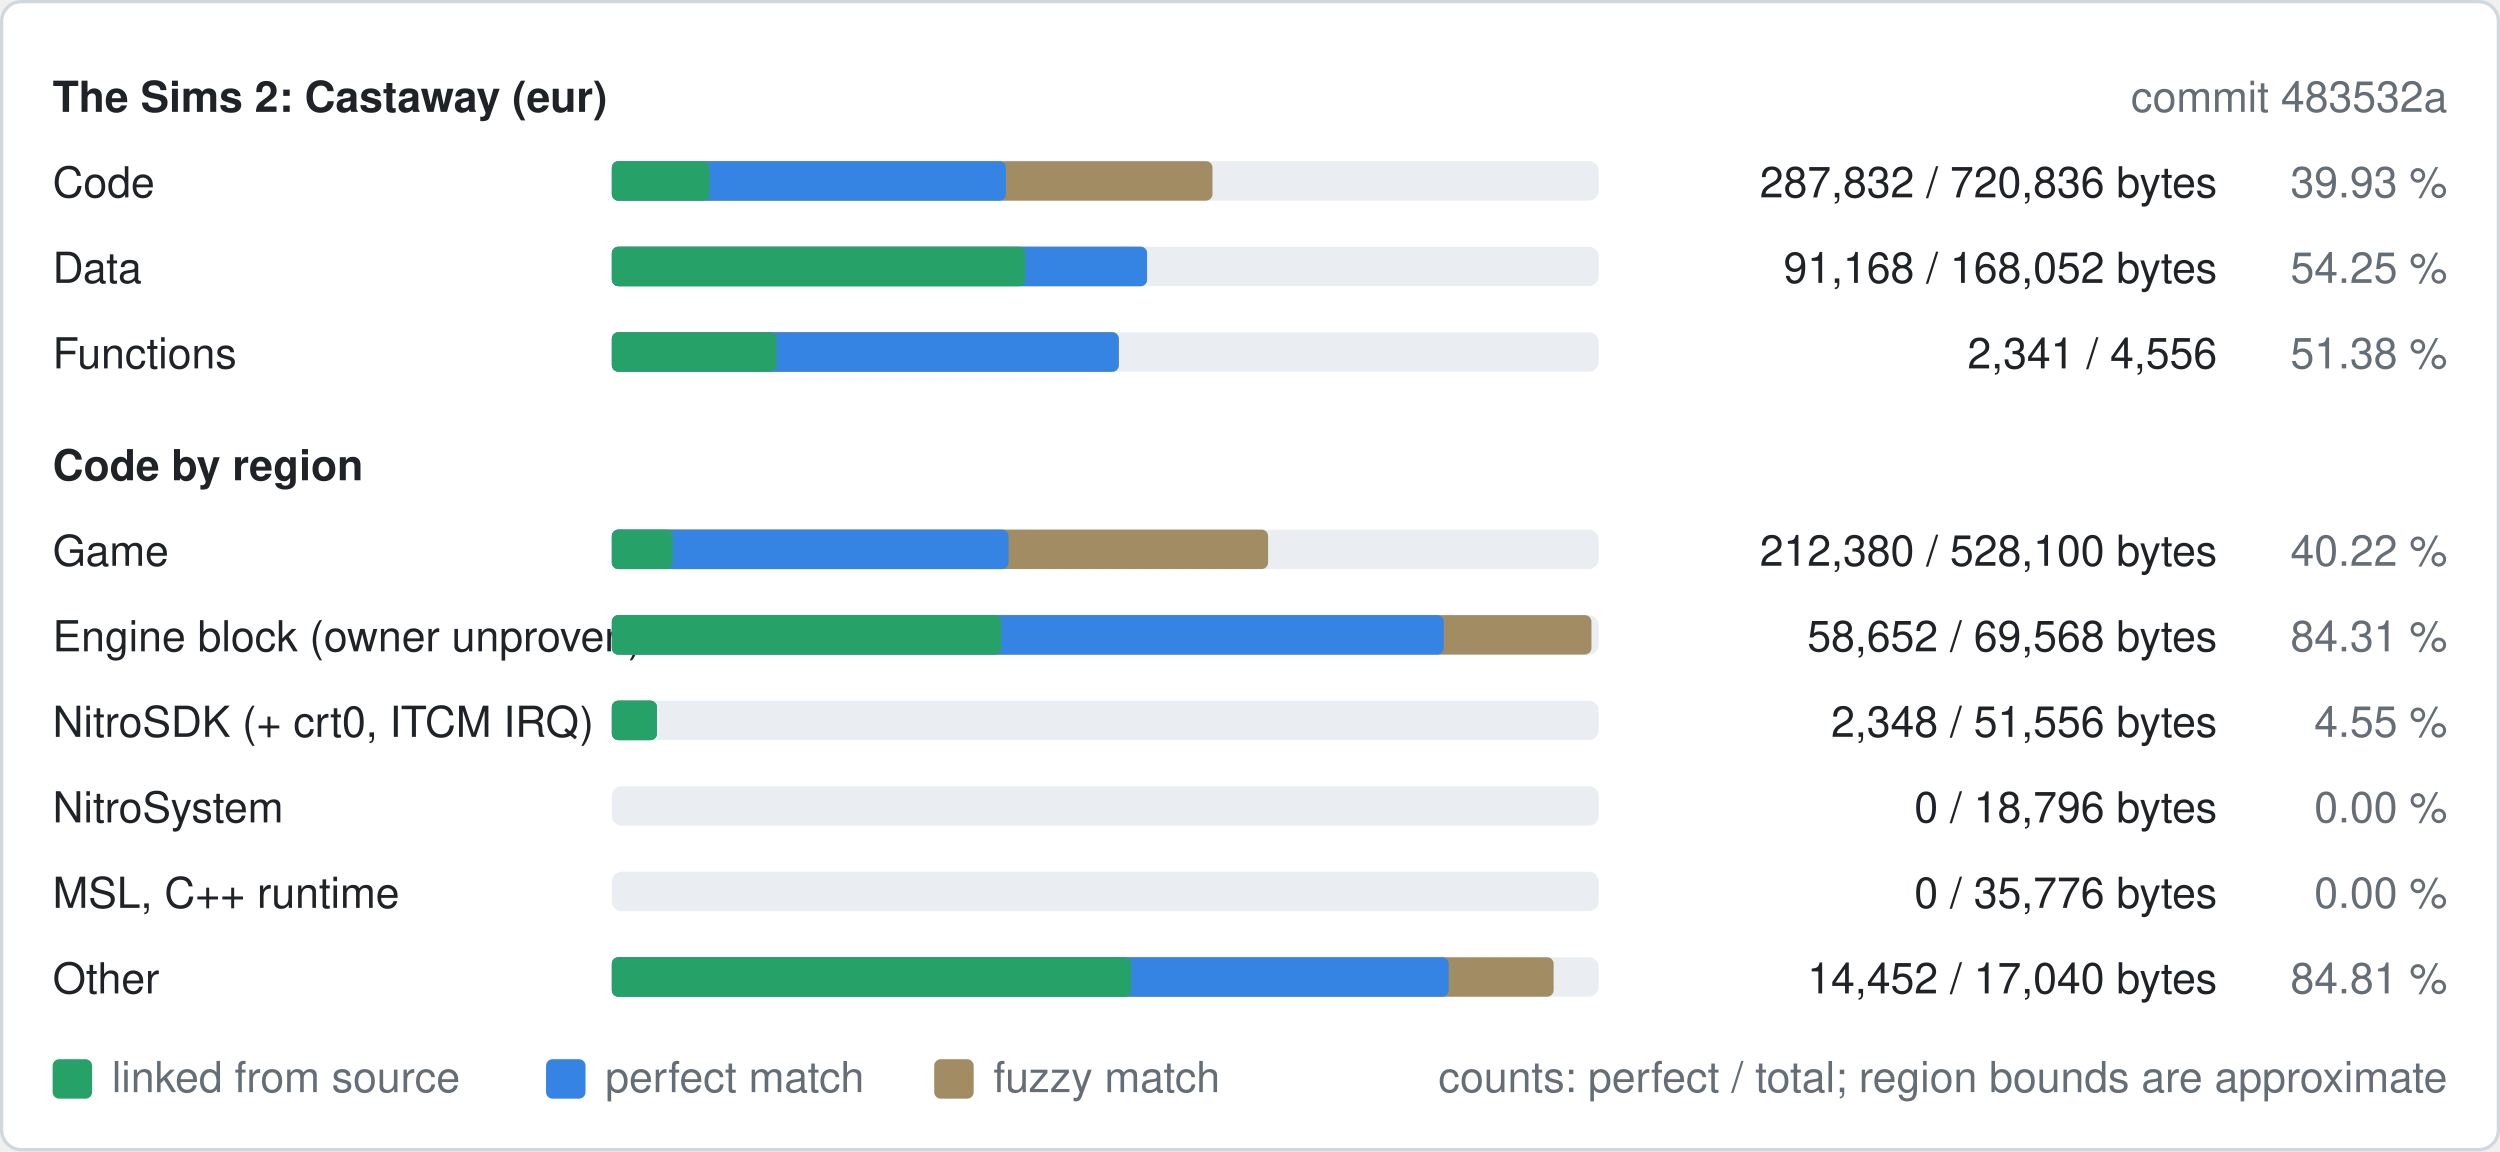
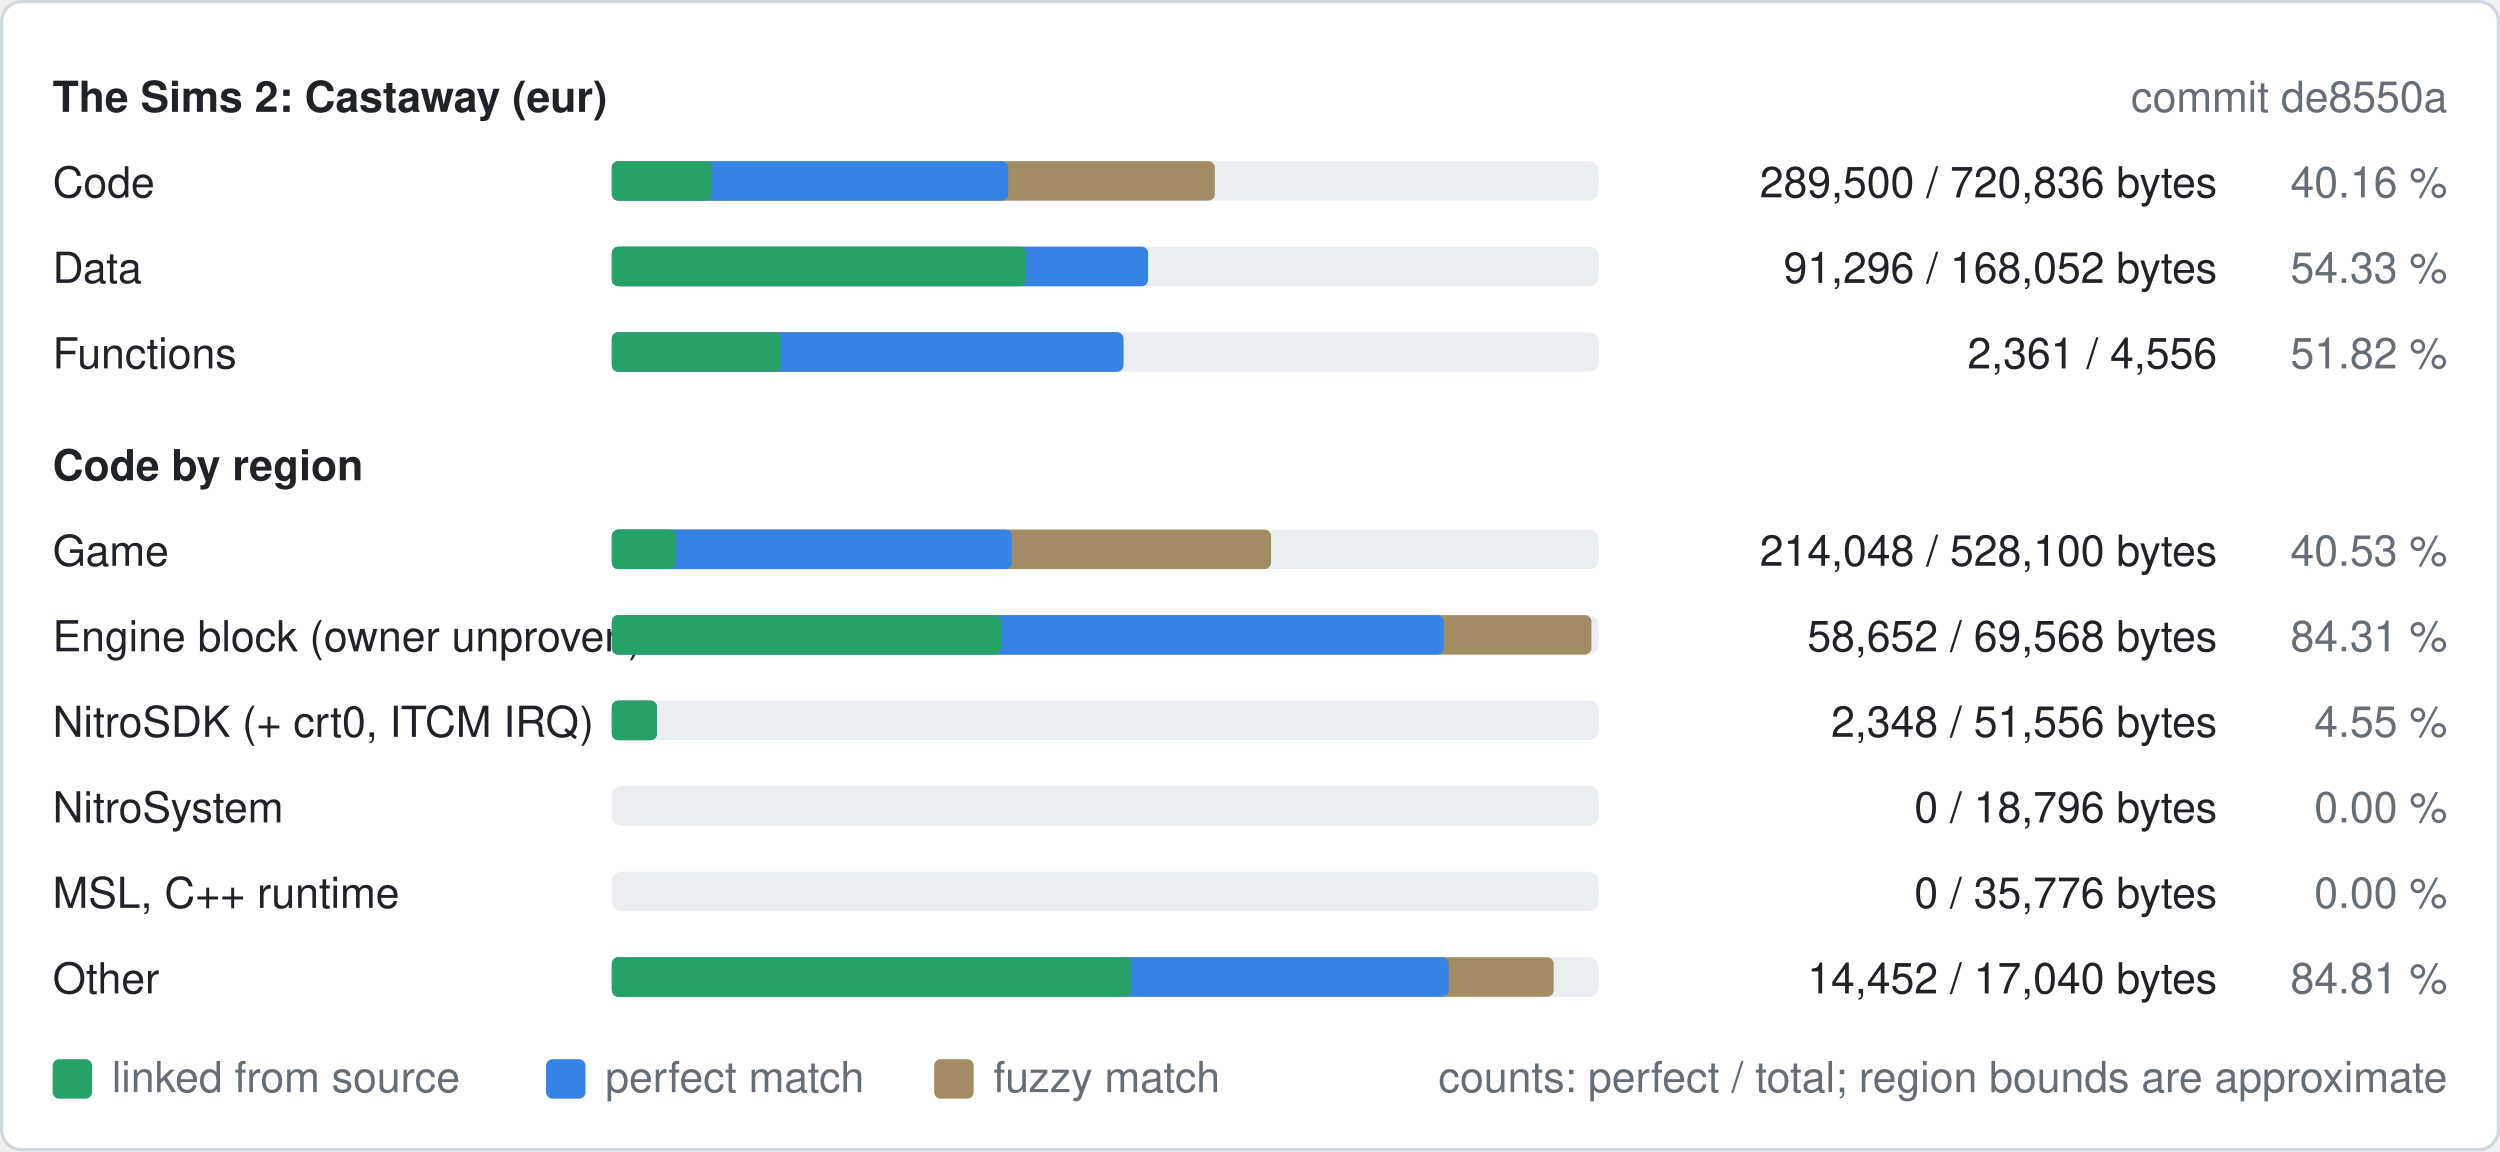
<svg xmlns="http://www.w3.org/2000/svg" width="760" height="350" viewBox="0 0 760 350" role="img" aria-label="Decompilation progress of eur">
  <style>
text{font-family:-apple-system,BlinkMacSystemFont,"Segoe UI",Helvetica,Arial,sans-serif;font-size:13px}
.b{font-weight:600}
.bg{fill:#ffffff;stroke:#d0d7de}.t{fill:#1f2328}.m{fill:#656d76}.track{fill:#eaeef2}.fuzzy{fill:#a28c64}.perfect{fill:#3584e4}.linked{fill:#26a269}
@media (prefers-color-scheme: dark){.bg{fill:#0d1117;stroke:#30363d}.t{fill:#e6edf3}.m{fill:#8d96a0}.track{fill:#21262d}.fuzzy{fill:#a28c64}.perfect{fill:#3584e4}.linked{fill:#2ec27e}}
</style>
  <rect class="bg" x="0.5" y="0.5" width="759" height="349" rx="6" />
  <text class="t b" x="16" y="34">The Sims 2: Castaway (eur)</text>
-   <text class="m" x="744" y="34" text-anchor="end">commit 483532a</text>
+   <text class="m" x="744" y="34" text-anchor="end">commit de8550a</text>
  <text class="t" x="16" y="60">Code</text>
  <rect class="track" x="186" y="49" width="300" height="12" rx="3" />
-   <rect class="fuzzy" x="186" y="49" width="182.6" height="12" rx="2" />
-   <rect class="perfect" x="186" y="49" width="119.8" height="12" rx="2" />
-   <rect class="linked" x="186" y="49" width="29.7" height="12" rx="2" />
-   <text class="t" x="674" y="60" text-anchor="end">287,832 / 720,836 bytes</text>
-   <text class="m" x="744" y="60" text-anchor="end">39.93 %</text>
+   <rect class="fuzzy" x="186" y="49" width="183.3" height="12" rx="2" />
+   <rect class="perfect" x="186" y="49" width="120.5" height="12" rx="2" />
+   <rect class="linked" x="186" y="49" width="30.4" height="12" rx="2" />
+   <text class="t" x="674" y="60" text-anchor="end">289,500 / 720,836 bytes</text>
+   <text class="m" x="744" y="60" text-anchor="end">40.16 %</text>
  <text class="t" x="16" y="86">Data</text>
  <rect class="track" x="186" y="75" width="300" height="12" rx="3" />
-   <rect class="fuzzy" x="186" y="75" width="162.7" height="12" rx="2" />
-   <rect class="perfect" x="186" y="75" width="162.7" height="12" rx="2" />
-   <rect class="linked" x="186" y="75" width="125.7" height="12" rx="2" />
-   <text class="t" x="674" y="86" text-anchor="end">91,168 / 168,052 bytes</text>
-   <text class="m" x="744" y="86" text-anchor="end">54.25 %</text>
+   <rect class="fuzzy" x="186" y="75" width="163.0" height="12" rx="2" />
+   <rect class="perfect" x="186" y="75" width="163.0" height="12" rx="2" />
+   <rect class="linked" x="186" y="75" width="125.9" height="12" rx="2" />
+   <text class="t" x="674" y="86" text-anchor="end">91,296 / 168,052 bytes</text>
+   <text class="m" x="744" y="86" text-anchor="end">54.33 %</text>
  <text class="t" x="16" y="112">Functions</text>
  <rect class="track" x="186" y="101" width="300" height="12" rx="3" />
-   <rect class="fuzzy" x="186" y="101" width="154.1" height="12" rx="2" />
-   <rect class="perfect" x="186" y="101" width="154.1" height="12" rx="2" />
-   <rect class="linked" x="186" y="101" width="50.1" height="12" rx="2" />
-   <text class="t" x="674" y="112" text-anchor="end">2,341 / 4,556</text>
-   <text class="m" x="744" y="112" text-anchor="end">51.38 %</text>
+   <rect class="fuzzy" x="186" y="101" width="155.5" height="12" rx="2" />
+   <rect class="perfect" x="186" y="101" width="155.5" height="12" rx="2" />
+   <rect class="linked" x="186" y="101" width="51.4" height="12" rx="2" />
+   <text class="t" x="674" y="112" text-anchor="end">2,361 / 4,556</text>
+   <text class="m" x="744" y="112" text-anchor="end">51.82 %</text>
  <text class="t b" x="16" y="146">Code by region</text>
  <text class="t" x="16" y="172">Game</text>
  <rect class="track" x="186" y="161" width="300" height="12" rx="3" />
-   <rect class="fuzzy" x="186" y="161" width="199.5" height="12" rx="2" />
-   <rect class="perfect" x="186" y="161" width="120.6" height="12" rx="2" />
-   <rect class="linked" x="186" y="161" width="18.5" height="12" rx="2" />
-   <text class="t" x="674" y="172" text-anchor="end">212,380 / 528,100 bytes</text>
-   <text class="m" x="744" y="172" text-anchor="end">40.22 %</text>
+   <rect class="fuzzy" x="186" y="161" width="200.4" height="12" rx="2" />
+   <rect class="perfect" x="186" y="161" width="121.6" height="12" rx="2" />
+   <rect class="linked" x="186" y="161" width="19.4" height="12" rx="2" />
+   <text class="t" x="674" y="172" text-anchor="end">214,048 / 528,100 bytes</text>
+   <text class="m" x="744" y="172" text-anchor="end">40.53 %</text>
  <text class="t" x="16" y="198">Engine block (owner unproven)</text>
  <rect class="track" x="186" y="187" width="300" height="12" rx="3" />
  <rect class="fuzzy" x="186" y="187" width="297.8" height="12" rx="2" />
  <rect class="perfect" x="186" y="187" width="252.9" height="12" rx="2" />
  <rect class="linked" x="186" y="187" width="118.4" height="12" rx="2" />
  <text class="t" x="674" y="198" text-anchor="end">58,652 / 69,568 bytes</text>
  <text class="m" x="744" y="198" text-anchor="end">84.31 %</text>
  <text class="t" x="16" y="224">NitroSDK (+ crt0, ITCM IRQ)</text>
  <rect class="track" x="186" y="213" width="300" height="12" rx="3" />
  <rect class="fuzzy" x="186" y="213" width="13.7" height="12" rx="2" />
  <rect class="perfect" x="186" y="213" width="13.7" height="12" rx="2" />
  <rect class="linked" x="186" y="213" width="13.7" height="12" rx="2" />
  <text class="t" x="674" y="224" text-anchor="end">2,348 / 51,556 bytes</text>
  <text class="m" x="744" y="224" text-anchor="end">4.55 %</text>
  <text class="t" x="16" y="250">NitroSystem</text>
  <rect class="track" x="186" y="239" width="300" height="12" rx="3" />
  <text class="t" x="674" y="250" text-anchor="end">0 / 18,796 bytes</text>
  <text class="m" x="744" y="250" text-anchor="end">0.00 %</text>
  <text class="t" x="16" y="276">MSL, C++ runtime</text>
  <rect class="track" x="186" y="265" width="300" height="12" rx="3" />
  <text class="t" x="674" y="276" text-anchor="end">0 / 35,776 bytes</text>
  <text class="m" x="744" y="276" text-anchor="end">0.00 %</text>
  <text class="t" x="16" y="302">Other</text>
  <rect class="track" x="186" y="291" width="300" height="12" rx="3" />
  <rect class="fuzzy" x="186" y="291" width="286.3" height="12" rx="2" />
  <rect class="perfect" x="186" y="291" width="254.4" height="12" rx="2" />
  <rect class="linked" x="186" y="291" width="157.9" height="12" rx="2" />
  <text class="t" x="674" y="302" text-anchor="end">14,452 / 17,040 bytes</text>
  <text class="m" x="744" y="302" text-anchor="end">84.81 %</text>
  <rect class="linked" x="16" y="322" width="12" height="12" rx="2" />
  <text class="m" x="34" y="332">linked from source</text>
  <rect class="perfect" x="166" y="322" width="12" height="12" rx="2" />
  <text class="m" x="184" y="332">perfect match</text>
  <rect class="fuzzy" x="284" y="322" width="12" height="12" rx="2" />
  <text class="m" x="302" y="332">fuzzy match</text>
  <text class="m" x="744" y="332" text-anchor="end">counts: perfect / total; region bounds are approximate</text>
</svg>
